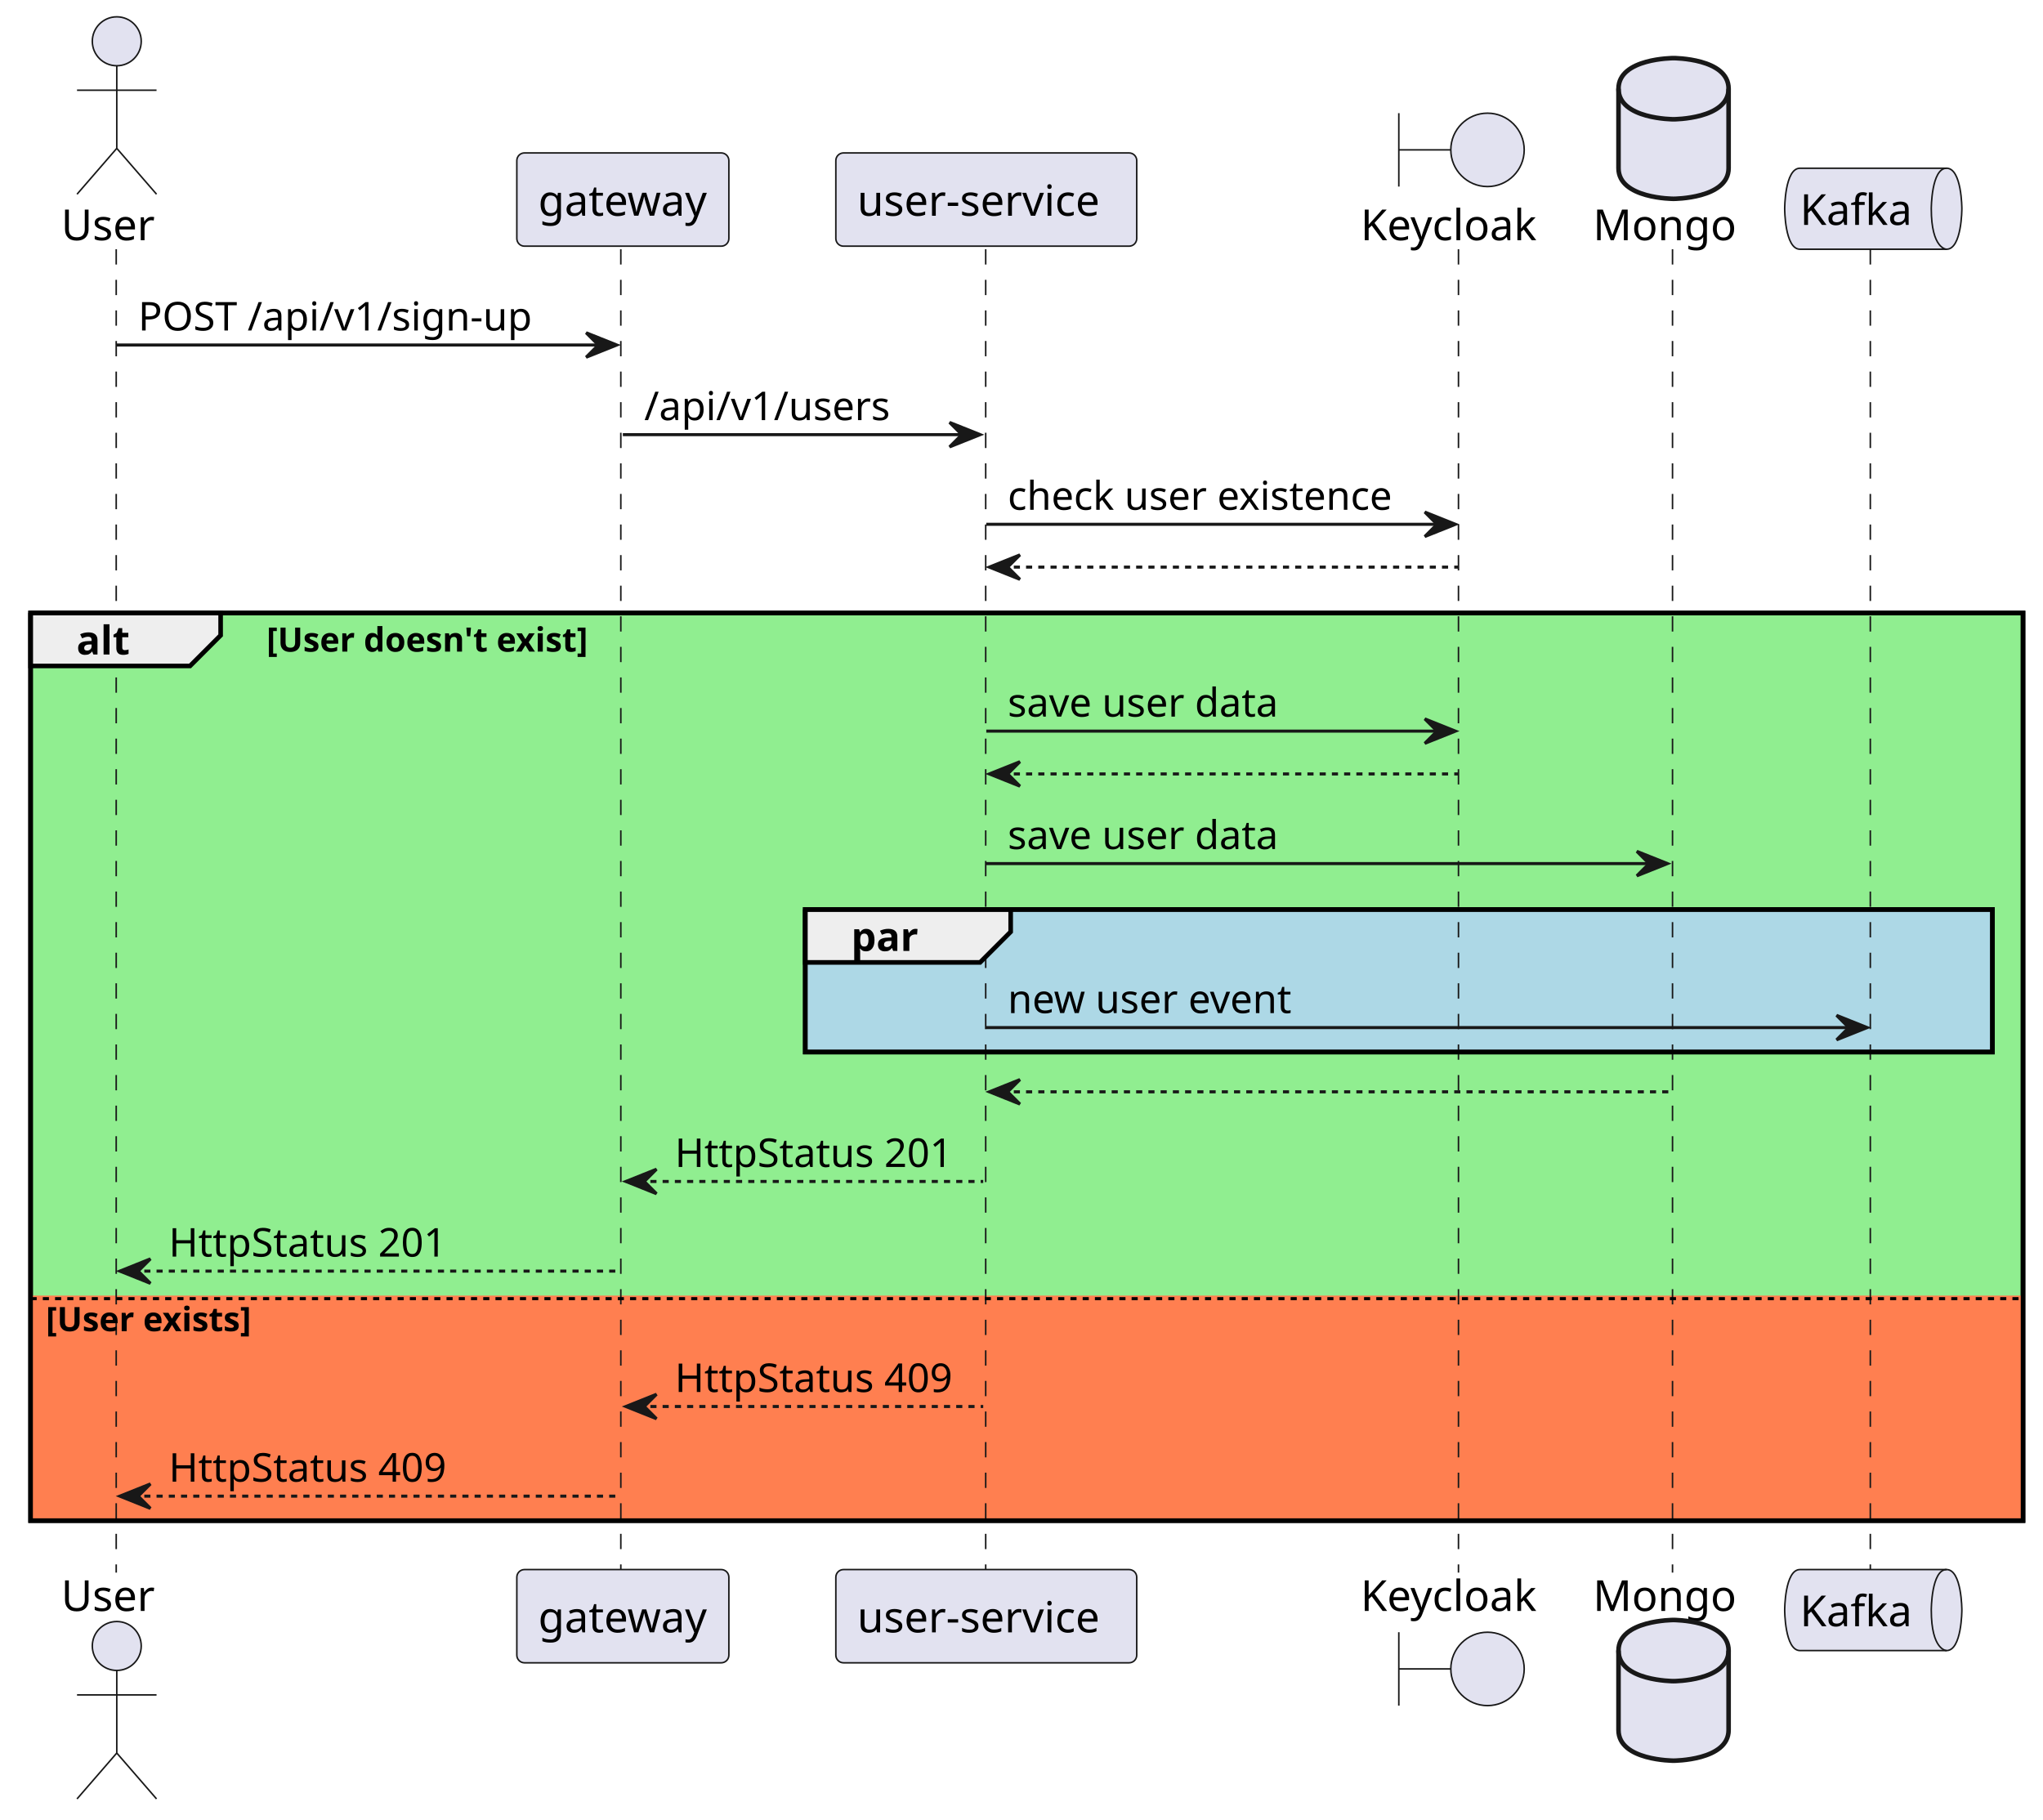
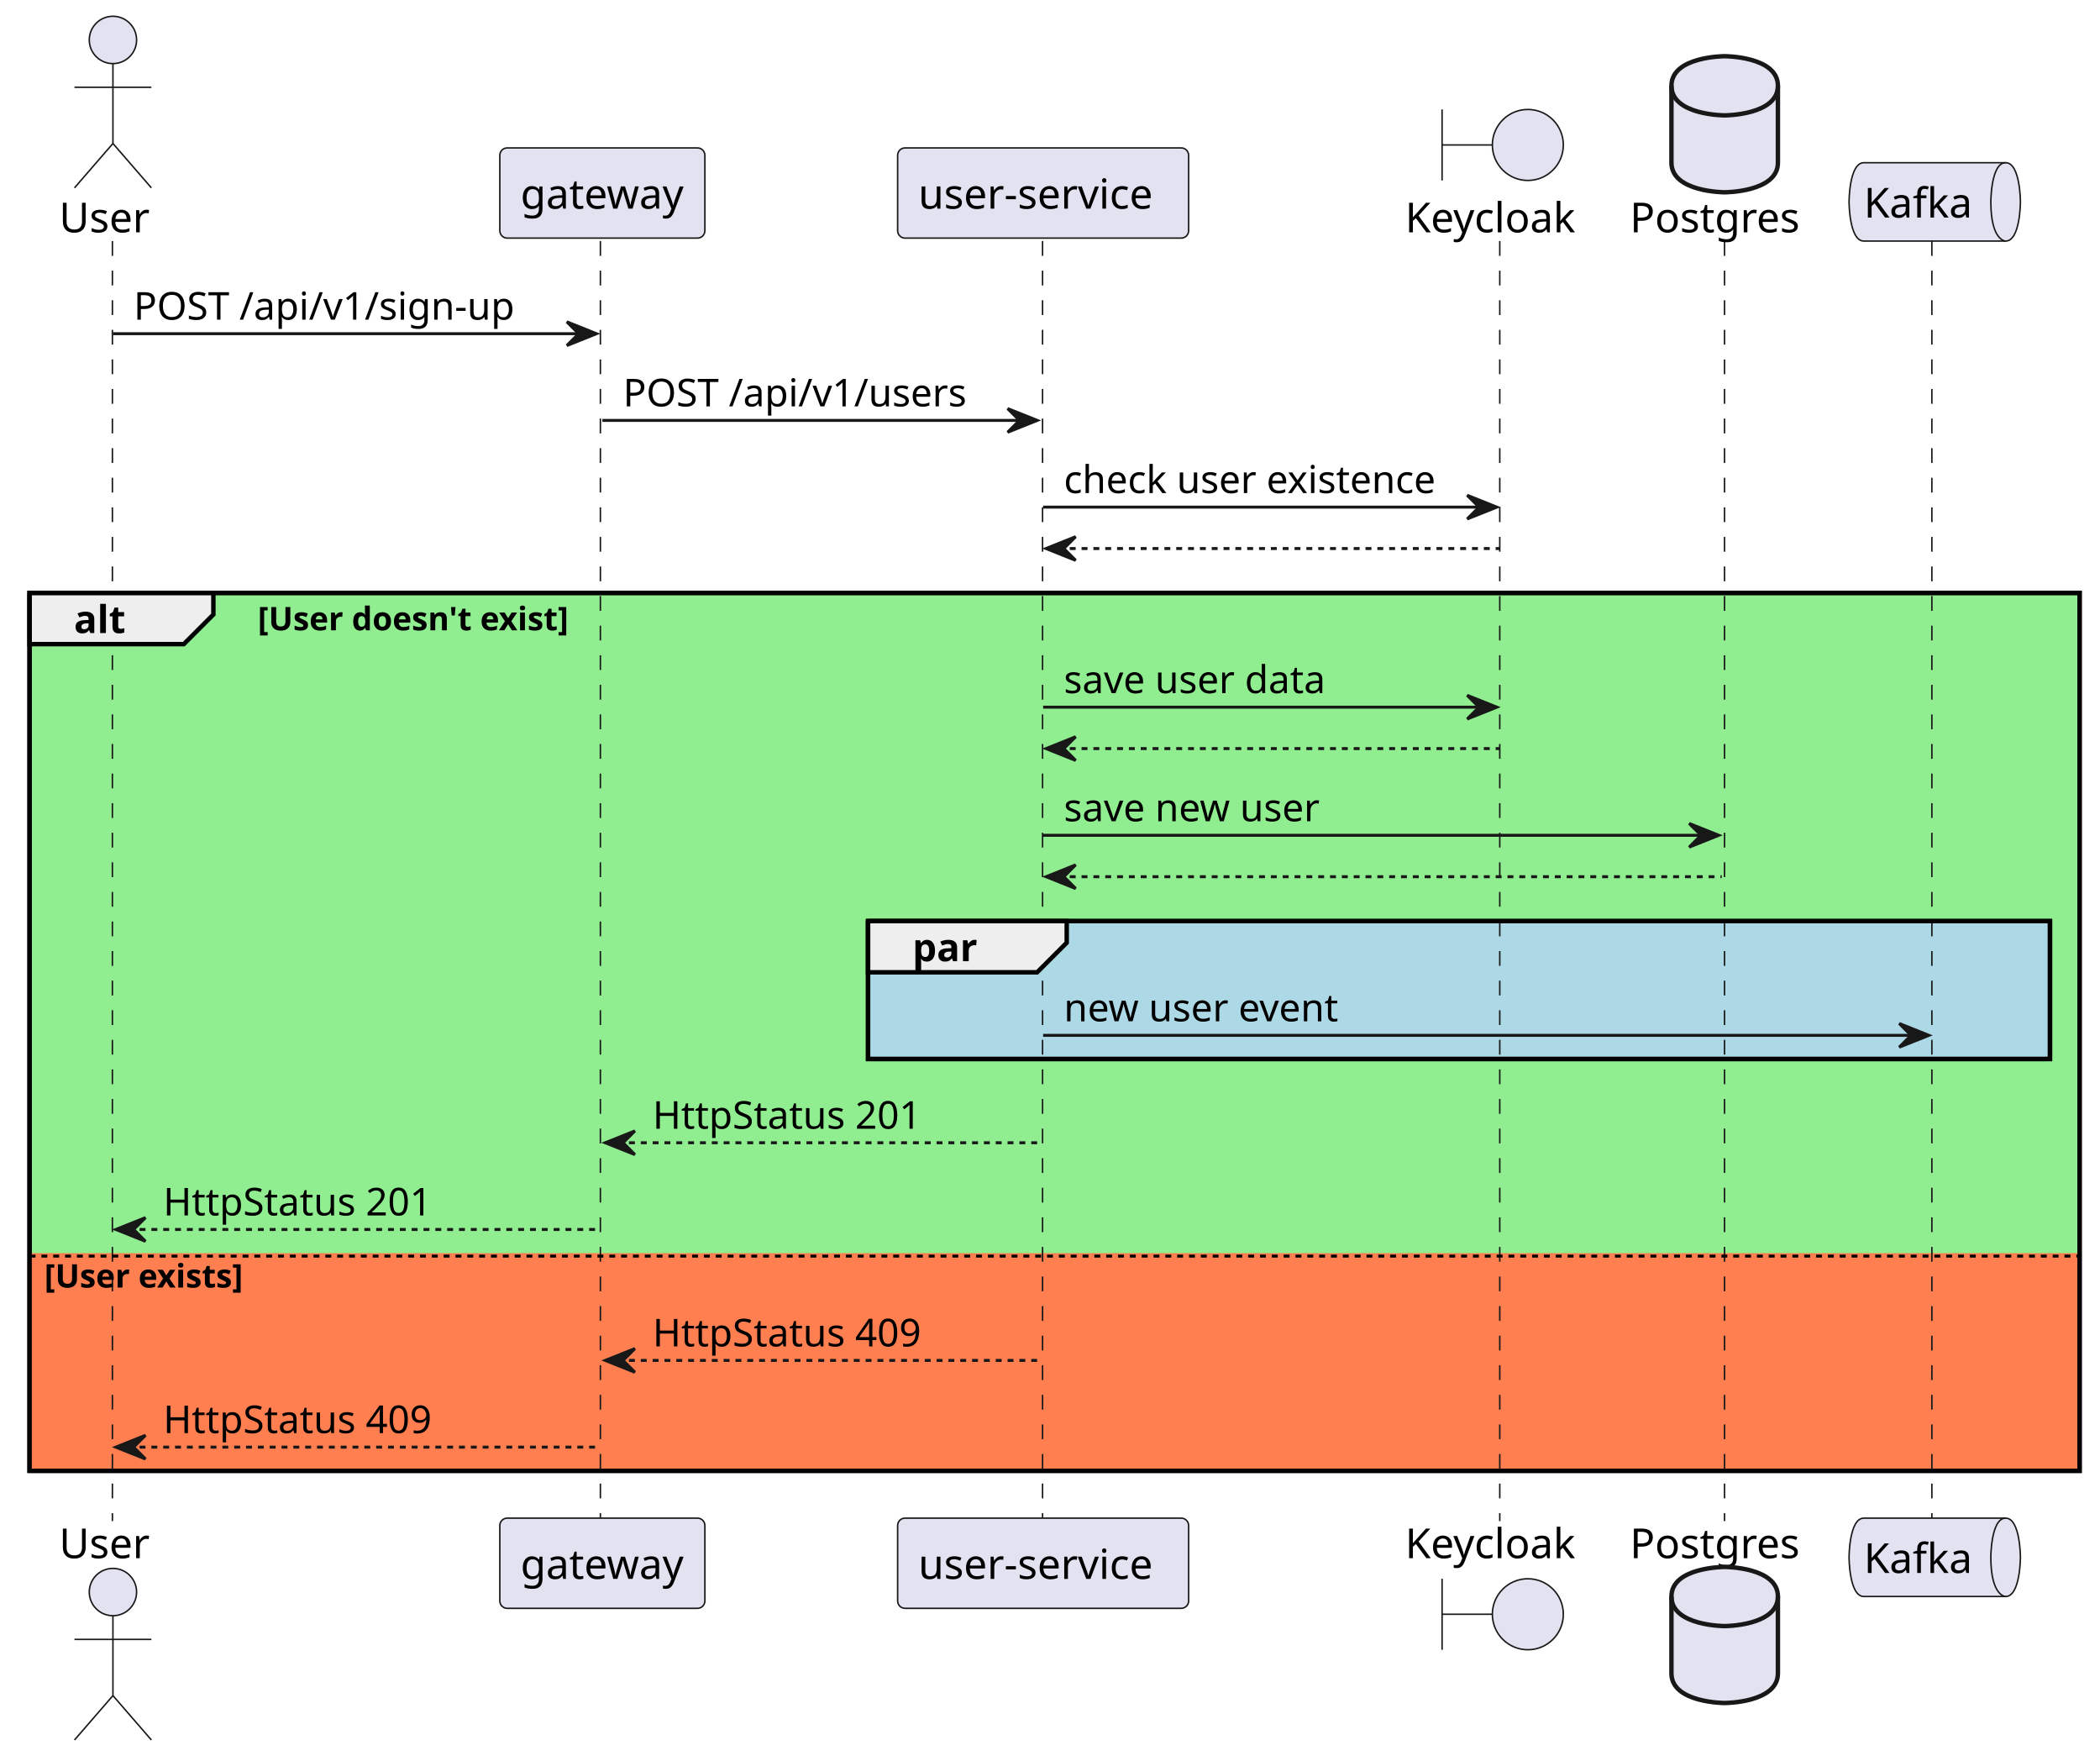
- <svg xmlns="http://www.w3.org/2000/svg" contentStyleType="text/css" height="595px" preserveAspectRatio="none" style="width:668px;height:595px;background:#FFFFFF;" version="1.1" viewBox="0 0 668 595" width="668px" zoomAndPan="magnify">
+ <svg xmlns="http://www.w3.org/2000/svg" contentStyleType="text/css" height="595px" preserveAspectRatio="none" style="width:710px;height:595px;background:#FFFFFF;" version="1.1" viewBox="0 0 710 595" width="710px" zoomAndPan="magnify">
  <defs />
  <g>
-     <rect fill="#90EE90" height="296.75" style="stroke:#000000;stroke-width:1.5;" width="651.472" x="10" y="200.42" />
-     <rect fill="#ADD8E6" height="46.621" style="stroke:#000000;stroke-width:1.5;" width="388.176" x="263.295" y="297.352" />
-     <rect fill="#FF7F50" height="73.576" style="stroke:none;stroke-width:1.0;" width="651.472" x="10" y="423.594" />
+     <rect fill="#90EE90" height="296.75" style="stroke:#000000;stroke-width:1.5;" width="693.091" x="10" y="200.42" />
+     <rect fill="#ADD8E6" height="46.621" style="stroke:#000000;stroke-width:1.5;" width="399.606" x="293.485" y="311.352" />
+     <rect fill="#FF7F50" height="73.576" style="stroke:none;stroke-width:1.0;" width="693.091" x="10" y="423.594" />
    <line style="stroke:#181818;stroke-width:0.5;stroke-dasharray:5.0,5.0;" x1="38" x2="38" y1="81.488" y2="514.17" />
    <line style="stroke:#181818;stroke-width:0.5;stroke-dasharray:5.0,5.0;" x1="202.988" x2="202.988" y1="81.488" y2="514.17" />
-     <line style="stroke:#181818;stroke-width:0.5;stroke-dasharray:5.0,5.0;" x1="322.295" x2="322.295" y1="81.488" y2="514.17" />
-     <line style="stroke:#181818;stroke-width:0.5;stroke-dasharray:5.0,5.0;" x1="476.878" x2="476.878" y1="81.488" y2="514.17" />
-     <line style="stroke:#181818;stroke-width:0.5;stroke-dasharray:5.0,5.0;" x1="546.863" x2="546.863" y1="81.488" y2="514.17" />
-     <line style="stroke:#181818;stroke-width:0.5;stroke-dasharray:5.0,5.0;" x1="611.539" x2="611.539" y1="81.488" y2="514.17" />
+     <line style="stroke:#181818;stroke-width:0.5;stroke-dasharray:5.0,5.0;" x1="352.485" x2="352.485" y1="81.488" y2="514.17" />
+     <line style="stroke:#181818;stroke-width:0.5;stroke-dasharray:5.0,5.0;" x1="507.067" x2="507.067" y1="81.488" y2="514.17" />
+     <line style="stroke:#181818;stroke-width:0.5;stroke-dasharray:5.0,5.0;" x1="583.053" x2="583.053" y1="81.488" y2="514.17" />
+     <line style="stroke:#181818;stroke-width:0.5;stroke-dasharray:5.0,5.0;" x1="653.158" x2="653.158" y1="81.488" y2="514.17" />
    <text fill="#000000" font-family="sans-serif" font-size="14" lengthAdjust="spacing" textLength="30.365" x="20" y="78.535">User</text>
    <ellipse cx="38.183" cy="13.5" fill="#E2E2F0" rx="8" ry="8" style="stroke:#181818;stroke-width:0.5;" />
    <path d="M38.183,21.5 L38.183,48.5 M25.183,29.5 L51.183,29.5 M38.183,48.5 L25.183,63.5 M38.183,48.5 L51.183,63.5 " fill="none" style="stroke:#181818;stroke-width:0.5;" />
    <text fill="#000000" font-family="sans-serif" font-size="14" lengthAdjust="spacing" textLength="30.365" x="20" y="526.705">User</text>
    <ellipse cx="38.183" cy="538.158" fill="#E2E2F0" rx="8" ry="8" style="stroke:#181818;stroke-width:0.5;" />
    <path d="M38.183,546.158 L38.183,573.158 M25.183,554.158 L51.183,554.158 M38.183,573.158 L25.183,588.158 M38.183,573.158 L51.183,588.158 " fill="none" style="stroke:#181818;stroke-width:0.5;" />
    <rect fill="#E2E2F0" height="30.488" rx="2.5" ry="2.5" style="stroke:#181818;stroke-width:0.5;" width="69.33" x="168.988" y="50" />
    <text fill="#000000" font-family="sans-serif" font-size="14" lengthAdjust="spacing" textLength="55.33" x="175.988" y="70.535">gateway</text>
    <rect fill="#E2E2F0" height="30.488" rx="2.5" ry="2.5" style="stroke:#181818;stroke-width:0.5;" width="69.33" x="168.988" y="513.17" />
    <text fill="#000000" font-family="sans-serif" font-size="14" lengthAdjust="spacing" textLength="55.33" x="175.988" y="533.705">gateway</text>
-     <rect fill="#E2E2F0" height="30.488" rx="2.5" ry="2.5" style="stroke:#181818;stroke-width:0.5;" width="98.383" x="273.295" y="50" />
-     <text fill="#000000" font-family="sans-serif" font-size="14" lengthAdjust="spacing" textLength="84.383" x="280.295" y="70.535">user-service</text>
-     <rect fill="#E2E2F0" height="30.488" rx="2.5" ry="2.5" style="stroke:#181818;stroke-width:0.5;" width="98.383" x="273.295" y="513.17" />
-     <text fill="#000000" font-family="sans-serif" font-size="14" lengthAdjust="spacing" textLength="84.383" x="280.295" y="533.705">user-service</text>
-     <text fill="#000000" font-family="sans-serif" font-size="14" lengthAdjust="spacing" textLength="59.985" x="444.878" y="78.535">Keycloak</text>
-     <path d="M457.371,37 L457.371,61 M457.371,49 L474.371,49 " fill="none" style="stroke:#181818;stroke-width:0.5;" />
-     <ellipse cx="486.371" cy="49" fill="#E2E2F0" rx="12" ry="12" style="stroke:#181818;stroke-width:0.5;" />
-     <text fill="#000000" font-family="sans-serif" font-size="14" lengthAdjust="spacing" textLength="59.985" x="444.878" y="526.705">Keycloak</text>
-     <path d="M457.371,533.658 L457.371,557.658 M457.371,545.658 L474.371,545.658 " fill="none" style="stroke:#181818;stroke-width:0.5;" />
-     <ellipse cx="486.371" cy="545.658" fill="#E2E2F0" rx="12" ry="12" style="stroke:#181818;stroke-width:0.5;" />
-     <text fill="#000000" font-family="sans-serif" font-size="14" lengthAdjust="spacing" textLength="46.676" x="520.863" y="78.535">Mongo</text>
-     <path d="M529.201,29 C529.201,19 547.201,19 547.201,19 C547.201,19 565.201,19 565.201,29 L565.201,55 C565.201,65 547.201,65 547.201,65 C547.201,65 529.201,65 529.201,55 L529.201,29 " fill="#E2E2F0" style="stroke:#181818;stroke-width:1.5;" />
-     <path d="M529.201,29 C529.201,39 547.201,39 547.201,39 C547.201,39 565.201,39 565.201,29 " fill="none" style="stroke:#181818;stroke-width:1.5;" />
-     <text fill="#000000" font-family="sans-serif" font-size="14" lengthAdjust="spacing" textLength="46.676" x="520.863" y="526.705">Mongo</text>
-     <path d="M529.201,539.658 C529.201,529.658 547.201,529.658 547.201,529.658 C547.201,529.658 565.201,529.658 565.201,539.658 L565.201,565.658 C565.201,575.658 547.201,575.658 547.201,575.658 C547.201,575.658 529.201,575.658 529.201,565.658 L529.201,539.658 " fill="#E2E2F0" style="stroke:#181818;stroke-width:1.5;" />
-     <path d="M529.201,539.658 C529.201,549.658 547.201,549.658 547.201,549.658 C547.201,549.658 565.201,549.658 565.201,539.658 " fill="none" style="stroke:#181818;stroke-width:1.5;" />
-     <path d="M588.539,55 L636.472,55 C641.472,55 641.472,68.244 641.472,68.244 C641.472,68.244 641.472,81.488 636.472,81.488 L588.539,81.488 C583.539,81.488 583.539,68.244 583.539,68.244 C583.539,68.244 583.539,55 588.539,55 " fill="#E2E2F0" style="stroke:#181818;stroke-width:0.5;" />
-     <path d="M636.472,55 C631.472,55 631.472,68.244 631.472,68.244 C631.472,81.488 636.472,81.488 636.472,81.488 " fill="none" style="stroke:#181818;stroke-width:0.5;" />
-     <text fill="#000000" font-family="sans-serif" font-size="14" lengthAdjust="spacing" textLength="37.933" x="588.539" y="73.535">Kafka</text>
-     <path d="M588.539,513.17 L636.472,513.17 C641.472,513.17 641.472,526.414 641.472,526.414 C641.472,526.414 641.472,539.658 636.472,539.658 L588.539,539.658 C583.539,539.658 583.539,526.414 583.539,526.414 C583.539,526.414 583.539,513.17 588.539,513.17 " fill="#E2E2F0" style="stroke:#181818;stroke-width:0.5;" />
-     <path d="M636.472,513.17 C631.472,513.17 631.472,526.414 631.472,526.414 C631.472,539.658 636.472,539.658 636.472,539.658 " fill="none" style="stroke:#181818;stroke-width:0.5;" />
-     <text fill="#000000" font-family="sans-serif" font-size="14" lengthAdjust="spacing" textLength="37.933" x="588.539" y="531.705">Kafka</text>
+     <rect fill="#E2E2F0" height="30.488" rx="2.5" ry="2.5" style="stroke:#181818;stroke-width:0.5;" width="98.383" x="303.485" y="50" />
+     <text fill="#000000" font-family="sans-serif" font-size="14" lengthAdjust="spacing" textLength="84.383" x="310.485" y="70.535">user-service</text>
+     <rect fill="#E2E2F0" height="30.488" rx="2.5" ry="2.5" style="stroke:#181818;stroke-width:0.5;" width="98.383" x="303.485" y="513.17" />
+     <text fill="#000000" font-family="sans-serif" font-size="14" lengthAdjust="spacing" textLength="84.383" x="310.485" y="533.705">user-service</text>
+     <text fill="#000000" font-family="sans-serif" font-size="14" lengthAdjust="spacing" textLength="59.985" x="475.067" y="78.535">Keycloak</text>
+     <path d="M487.56,37 L487.56,61 M487.56,49 L504.56,49 " fill="none" style="stroke:#181818;stroke-width:0.5;" />
+     <ellipse cx="516.56" cy="49" fill="#E2E2F0" rx="12" ry="12" style="stroke:#181818;stroke-width:0.5;" />
+     <text fill="#000000" font-family="sans-serif" font-size="14" lengthAdjust="spacing" textLength="59.985" x="475.067" y="526.705">Keycloak</text>
+     <path d="M487.56,533.658 L487.56,557.658 M487.56,545.658 L504.56,545.658 " fill="none" style="stroke:#181818;stroke-width:0.5;" />
+     <ellipse cx="516.56" cy="545.658" fill="#E2E2F0" rx="12" ry="12" style="stroke:#181818;stroke-width:0.5;" />
+     <text fill="#000000" font-family="sans-serif" font-size="14" lengthAdjust="spacing" textLength="58.105" x="551.053" y="78.535">Postgres</text>
+     <path d="M565.106,29 C565.106,19 583.106,19 583.106,19 C583.106,19 601.106,19 601.106,29 L601.106,55 C601.106,65 583.106,65 583.106,65 C583.106,65 565.106,65 565.106,55 L565.106,29 " fill="#E2E2F0" style="stroke:#181818;stroke-width:1.5;" />
+     <path d="M565.106,29 C565.106,39 583.106,39 583.106,39 C583.106,39 601.106,39 601.106,29 " fill="none" style="stroke:#181818;stroke-width:1.5;" />
+     <text fill="#000000" font-family="sans-serif" font-size="14" lengthAdjust="spacing" textLength="58.105" x="551.053" y="526.705">Postgres</text>
+     <path d="M565.106,539.658 C565.106,529.658 583.106,529.658 583.106,529.658 C583.106,529.658 601.106,529.658 601.106,539.658 L601.106,565.658 C601.106,575.658 583.106,575.658 583.106,575.658 C583.106,575.658 565.106,575.658 565.106,565.658 L565.106,539.658 " fill="#E2E2F0" style="stroke:#181818;stroke-width:1.5;" />
+     <path d="M565.106,539.658 C565.106,549.658 583.106,549.658 583.106,549.658 C583.106,549.658 601.106,549.658 601.106,539.658 " fill="none" style="stroke:#181818;stroke-width:1.5;" />
+     <path d="M630.158,55 L678.091,55 C683.091,55 683.091,68.244 683.091,68.244 C683.091,68.244 683.091,81.488 678.091,81.488 L630.158,81.488 C625.158,81.488 625.158,68.244 625.158,68.244 C625.158,68.244 625.158,55 630.158,55 " fill="#E2E2F0" style="stroke:#181818;stroke-width:0.5;" />
+     <path d="M678.091,55 C673.091,55 673.091,68.244 673.091,68.244 C673.091,81.488 678.091,81.488 678.091,81.488 " fill="none" style="stroke:#181818;stroke-width:0.5;" />
+     <text fill="#000000" font-family="sans-serif" font-size="14" lengthAdjust="spacing" textLength="37.933" x="630.158" y="73.535">Kafka</text>
+     <path d="M630.158,513.17 L678.091,513.17 C683.091,513.17 683.091,526.414 683.091,526.414 C683.091,526.414 683.091,539.658 678.091,539.658 L630.158,539.658 C625.158,539.658 625.158,526.414 625.158,526.414 C625.158,526.414 625.158,513.17 630.158,513.17 " fill="#E2E2F0" style="stroke:#181818;stroke-width:0.5;" />
+     <path d="M678.091,513.17 C673.091,513.17 673.091,526.414 673.091,526.414 C673.091,539.658 678.091,539.658 678.091,539.658 " fill="none" style="stroke:#181818;stroke-width:0.5;" />
+     <text fill="#000000" font-family="sans-serif" font-size="14" lengthAdjust="spacing" textLength="37.933" x="630.158" y="531.705">Kafka</text>
    <polygon fill="#181818" points="191.653,108.799,201.653,112.799,191.653,116.799,195.653,112.799" style="stroke:#181818;stroke-width:1.0;" />
    <line style="stroke:#181818;stroke-width:1.0;" x1="38.183" x2="197.653" y1="112.799" y2="112.799" />
    <text fill="#000000" font-family="sans-serif" font-size="13" lengthAdjust="spacing" textLength="141.47" x="45.183" y="108.057">POST /api/v1/sign-up</text>
-     <polygon fill="#181818" points="310.487,138.109,320.487,142.109,310.487,146.109,314.487,142.109" style="stroke:#181818;stroke-width:1.0;" />
-     <line style="stroke:#181818;stroke-width:1.0;" x1="203.653" x2="316.487" y1="142.109" y2="142.109" />
-     <text fill="#000000" font-family="sans-serif" font-size="13" lengthAdjust="spacing" textLength="88.404" x="210.653" y="137.367">/api/v1/users</text>
-     <polygon fill="#181818" points="465.871,167.42,475.871,171.42,465.871,175.42,469.871,171.42" style="stroke:#181818;stroke-width:1.0;" />
-     <line style="stroke:#181818;stroke-width:1.0;" x1="322.487" x2="471.871" y1="171.42" y2="171.42" />
-     <text fill="#000000" font-family="sans-serif" font-size="13" lengthAdjust="spacing" textLength="131.384" x="329.487" y="166.678">check user existence</text>
-     <polygon fill="#181818" points="333.487,181.42,323.487,185.42,333.487,189.42,329.487,185.42" style="stroke:#181818;stroke-width:1.0;" />
-     <line style="stroke:#181818;stroke-width:1.0;stroke-dasharray:2.0,2.0;" x1="327.487" x2="476.871" y1="185.42" y2="185.42" />
+     <polygon fill="#181818" points="340.676,138.109,350.676,142.109,340.676,146.109,344.676,142.109" style="stroke:#181818;stroke-width:1.0;" />
+     <line style="stroke:#181818;stroke-width:1.0;" x1="203.653" x2="346.676" y1="142.109" y2="142.109" />
+     <text fill="#000000" font-family="sans-serif" font-size="13" lengthAdjust="spacing" textLength="125.023" x="210.653" y="137.367">POST /api/v1/users</text>
+     <polygon fill="#181818" points="496.06,167.42,506.06,171.42,496.06,175.42,500.06,171.42" style="stroke:#181818;stroke-width:1.0;" />
+     <line style="stroke:#181818;stroke-width:1.0;" x1="352.676" x2="502.06" y1="171.42" y2="171.42" />
+     <text fill="#000000" font-family="sans-serif" font-size="13" lengthAdjust="spacing" textLength="131.384" x="359.676" y="166.678">check user existence</text>
+     <polygon fill="#181818" points="363.676,181.42,353.676,185.42,363.676,189.42,359.676,185.42" style="stroke:#181818;stroke-width:1.0;" />
+     <line style="stroke:#181818;stroke-width:1.0;stroke-dasharray:2.0,2.0;" x1="357.676" x2="507.06" y1="185.42" y2="185.42" />
    <path d="M10,200.42 L72.139,200.42 L72.139,207.731 L62.139,217.731 L10,217.731 L10,200.42 " fill="#EEEEEE" style="stroke:#000000;stroke-width:1.5;" />
-     <rect fill="none" height="296.75" style="stroke:#000000;stroke-width:1.5;" width="651.472" x="10" y="200.42" />
+     <rect fill="none" height="296.75" style="stroke:#000000;stroke-width:1.5;" width="693.091" x="10" y="200.42" />
    <text fill="#000000" font-family="sans-serif" font-size="13" font-weight="bold" lengthAdjust="spacing" textLength="17.139" x="25" y="213.988">alt</text>
    <text fill="#000000" font-family="sans-serif" font-size="11" font-weight="bold" lengthAdjust="spacing" textLength="109.748" x="87.139" y="213.055">[User doesn't exist]</text>
-     <polygon fill="#181818" points="465.871,235.041,475.871,239.041,465.871,243.041,469.871,239.041" style="stroke:#181818;stroke-width:1.0;" />
-     <line style="stroke:#181818;stroke-width:1.0;" x1="322.487" x2="471.871" y1="239.041" y2="239.041" />
-     <text fill="#000000" font-family="sans-serif" font-size="13" lengthAdjust="spacing" textLength="90.664" x="329.487" y="234.299">save user data</text>
-     <polygon fill="#181818" points="333.487,249.041,323.487,253.041,333.487,257.041,329.487,253.041" style="stroke:#181818;stroke-width:1.0;" />
-     <line style="stroke:#181818;stroke-width:1.0;stroke-dasharray:2.0,2.0;" x1="327.487" x2="476.871" y1="253.041" y2="253.041" />
-     <polygon fill="#181818" points="535.201,278.352,545.201,282.352,535.201,286.352,539.201,282.352" style="stroke:#181818;stroke-width:1.0;" />
-     <line style="stroke:#181818;stroke-width:1.0;" x1="322.487" x2="541.201" y1="282.352" y2="282.352" />
-     <text fill="#000000" font-family="sans-serif" font-size="13" lengthAdjust="spacing" textLength="90.664" x="329.487" y="277.609">save user data</text>
-     <path d="M263.295,297.352 L330.461,297.352 L330.461,304.662 L320.461,314.662 L263.295,314.662 L263.295,297.352 " fill="#EEEEEE" style="stroke:#000000;stroke-width:1.5;" />
-     <rect fill="none" height="46.621" style="stroke:#000000;stroke-width:1.5;" width="388.176" x="263.295" y="297.352" />
-     <text fill="#000000" font-family="sans-serif" font-size="13" font-weight="bold" lengthAdjust="spacing" textLength="22.166" x="278.295" y="310.92">par</text>
-     <polygon fill="#181818" points="600.505,331.973,610.505,335.973,600.505,339.973,604.505,335.973" style="stroke:#181818;stroke-width:1.0;" />
-     <line style="stroke:#181818;stroke-width:1.0;" x1="322.487" x2="606.505" y1="335.973" y2="335.973" />
-     <text fill="#000000" font-family="sans-serif" font-size="13" lengthAdjust="spacing" textLength="94.955" x="329.487" y="331.231">new user event</text>
-     <polygon fill="#181818" points="333.487,352.973,323.487,356.973,333.487,360.973,329.487,356.973" style="stroke:#181818;stroke-width:1.0;" />
-     <line style="stroke:#181818;stroke-width:1.0;stroke-dasharray:2.0,2.0;" x1="327.487" x2="546.201" y1="356.973" y2="356.973" />
+     <polygon fill="#181818" points="496.06,235.041,506.06,239.041,496.06,243.041,500.06,239.041" style="stroke:#181818;stroke-width:1.0;" />
+     <line style="stroke:#181818;stroke-width:1.0;" x1="352.676" x2="502.06" y1="239.041" y2="239.041" />
+     <text fill="#000000" font-family="sans-serif" font-size="13" lengthAdjust="spacing" textLength="90.664" x="359.676" y="234.299">save user data</text>
+     <polygon fill="#181818" points="363.676,249.041,353.676,253.041,363.676,257.041,359.676,253.041" style="stroke:#181818;stroke-width:1.0;" />
+     <line style="stroke:#181818;stroke-width:1.0;stroke-dasharray:2.0,2.0;" x1="357.676" x2="507.06" y1="253.041" y2="253.041" />
+     <polygon fill="#181818" points="571.106,278.352,581.106,282.352,571.106,286.352,575.106,282.352" style="stroke:#181818;stroke-width:1.0;" />
+     <line style="stroke:#181818;stroke-width:1.0;" x1="352.676" x2="577.106" y1="282.352" y2="282.352" />
+     <text fill="#000000" font-family="sans-serif" font-size="13" lengthAdjust="spacing" textLength="88.588" x="359.676" y="277.609">save new user</text>
+     <polygon fill="#181818" points="363.676,292.352,353.676,296.352,363.676,300.352,359.676,296.352" style="stroke:#181818;stroke-width:1.0;" />
+     <line style="stroke:#181818;stroke-width:1.0;stroke-dasharray:2.0,2.0;" x1="357.676" x2="582.106" y1="296.352" y2="296.352" />
+     <path d="M293.485,311.352 L360.651,311.352 L360.651,318.662 L350.651,328.662 L293.485,328.662 L293.485,311.352 " fill="#EEEEEE" style="stroke:#000000;stroke-width:1.5;" />
+     <rect fill="none" height="46.621" style="stroke:#000000;stroke-width:1.5;" width="399.606" x="293.485" y="311.352" />
+     <text fill="#000000" font-family="sans-serif" font-size="13" font-weight="bold" lengthAdjust="spacing" textLength="22.166" x="308.485" y="324.92">par</text>
+     <polygon fill="#181818" points="642.125,345.973,652.125,349.973,642.125,353.973,646.125,349.973" style="stroke:#181818;stroke-width:1.0;" />
+     <line style="stroke:#181818;stroke-width:1.0;" x1="352.676" x2="648.125" y1="349.973" y2="349.973" />
+     <text fill="#000000" font-family="sans-serif" font-size="13" lengthAdjust="spacing" textLength="94.955" x="359.676" y="345.231">new user event</text>
    <polygon fill="#181818" points="214.653,382.283,204.653,386.283,214.653,390.283,210.653,386.283" style="stroke:#181818;stroke-width:1.0;" />
-     <line style="stroke:#181818;stroke-width:1.0;stroke-dasharray:2.0,2.0;" x1="208.653" x2="321.487" y1="386.283" y2="386.283" />
+     <line style="stroke:#181818;stroke-width:1.0;stroke-dasharray:2.0,2.0;" x1="208.653" x2="351.676" y1="386.283" y2="386.283" />
    <text fill="#000000" font-family="sans-serif" font-size="13" lengthAdjust="spacing" textLength="94.834" x="220.653" y="381.541">HttpStatus 201</text>
    <polygon fill="#181818" points="49.183,411.594,39.183,415.594,49.183,419.594,45.183,415.594" style="stroke:#181818;stroke-width:1.0;" />
    <line style="stroke:#181818;stroke-width:1.0;stroke-dasharray:2.0,2.0;" x1="43.183" x2="202.653" y1="415.594" y2="415.594" />
    <text fill="#000000" font-family="sans-serif" font-size="13" lengthAdjust="spacing" textLength="94.834" x="55.183" y="410.852">HttpStatus 201</text>
-     <line style="stroke:#000000;stroke-width:1.0;stroke-dasharray:2.0,2.0;" x1="10" x2="661.472" y1="424.594" y2="424.594" />
+     <line style="stroke:#000000;stroke-width:1.0;stroke-dasharray:2.0,2.0;" x1="10" x2="703.091" y1="424.594" y2="424.594" />
    <text fill="#000000" font-family="sans-serif" font-size="11" font-weight="bold" lengthAdjust="spacing" textLength="70.963" x="15" y="435.228">[User exists]</text>
    <polygon fill="#181818" points="214.653,455.859,204.653,459.859,214.653,463.859,210.653,459.859" style="stroke:#181818;stroke-width:1.0;" />
-     <line style="stroke:#181818;stroke-width:1.0;stroke-dasharray:2.0,2.0;" x1="208.653" x2="321.487" y1="459.859" y2="459.859" />
+     <line style="stroke:#181818;stroke-width:1.0;stroke-dasharray:2.0,2.0;" x1="208.653" x2="351.676" y1="459.859" y2="459.859" />
    <text fill="#000000" font-family="sans-serif" font-size="13" lengthAdjust="spacing" textLength="94.834" x="220.653" y="455.117">HttpStatus 409</text>
    <polygon fill="#181818" points="49.183,485.17,39.183,489.17,49.183,493.17,45.183,489.17" style="stroke:#181818;stroke-width:1.0;" />
    <line style="stroke:#181818;stroke-width:1.0;stroke-dasharray:2.0,2.0;" x1="43.183" x2="202.653" y1="489.17" y2="489.17" />
    <text fill="#000000" font-family="sans-serif" font-size="13" lengthAdjust="spacing" textLength="94.834" x="55.183" y="484.428">HttpStatus 409</text>
  </g>
</svg>
